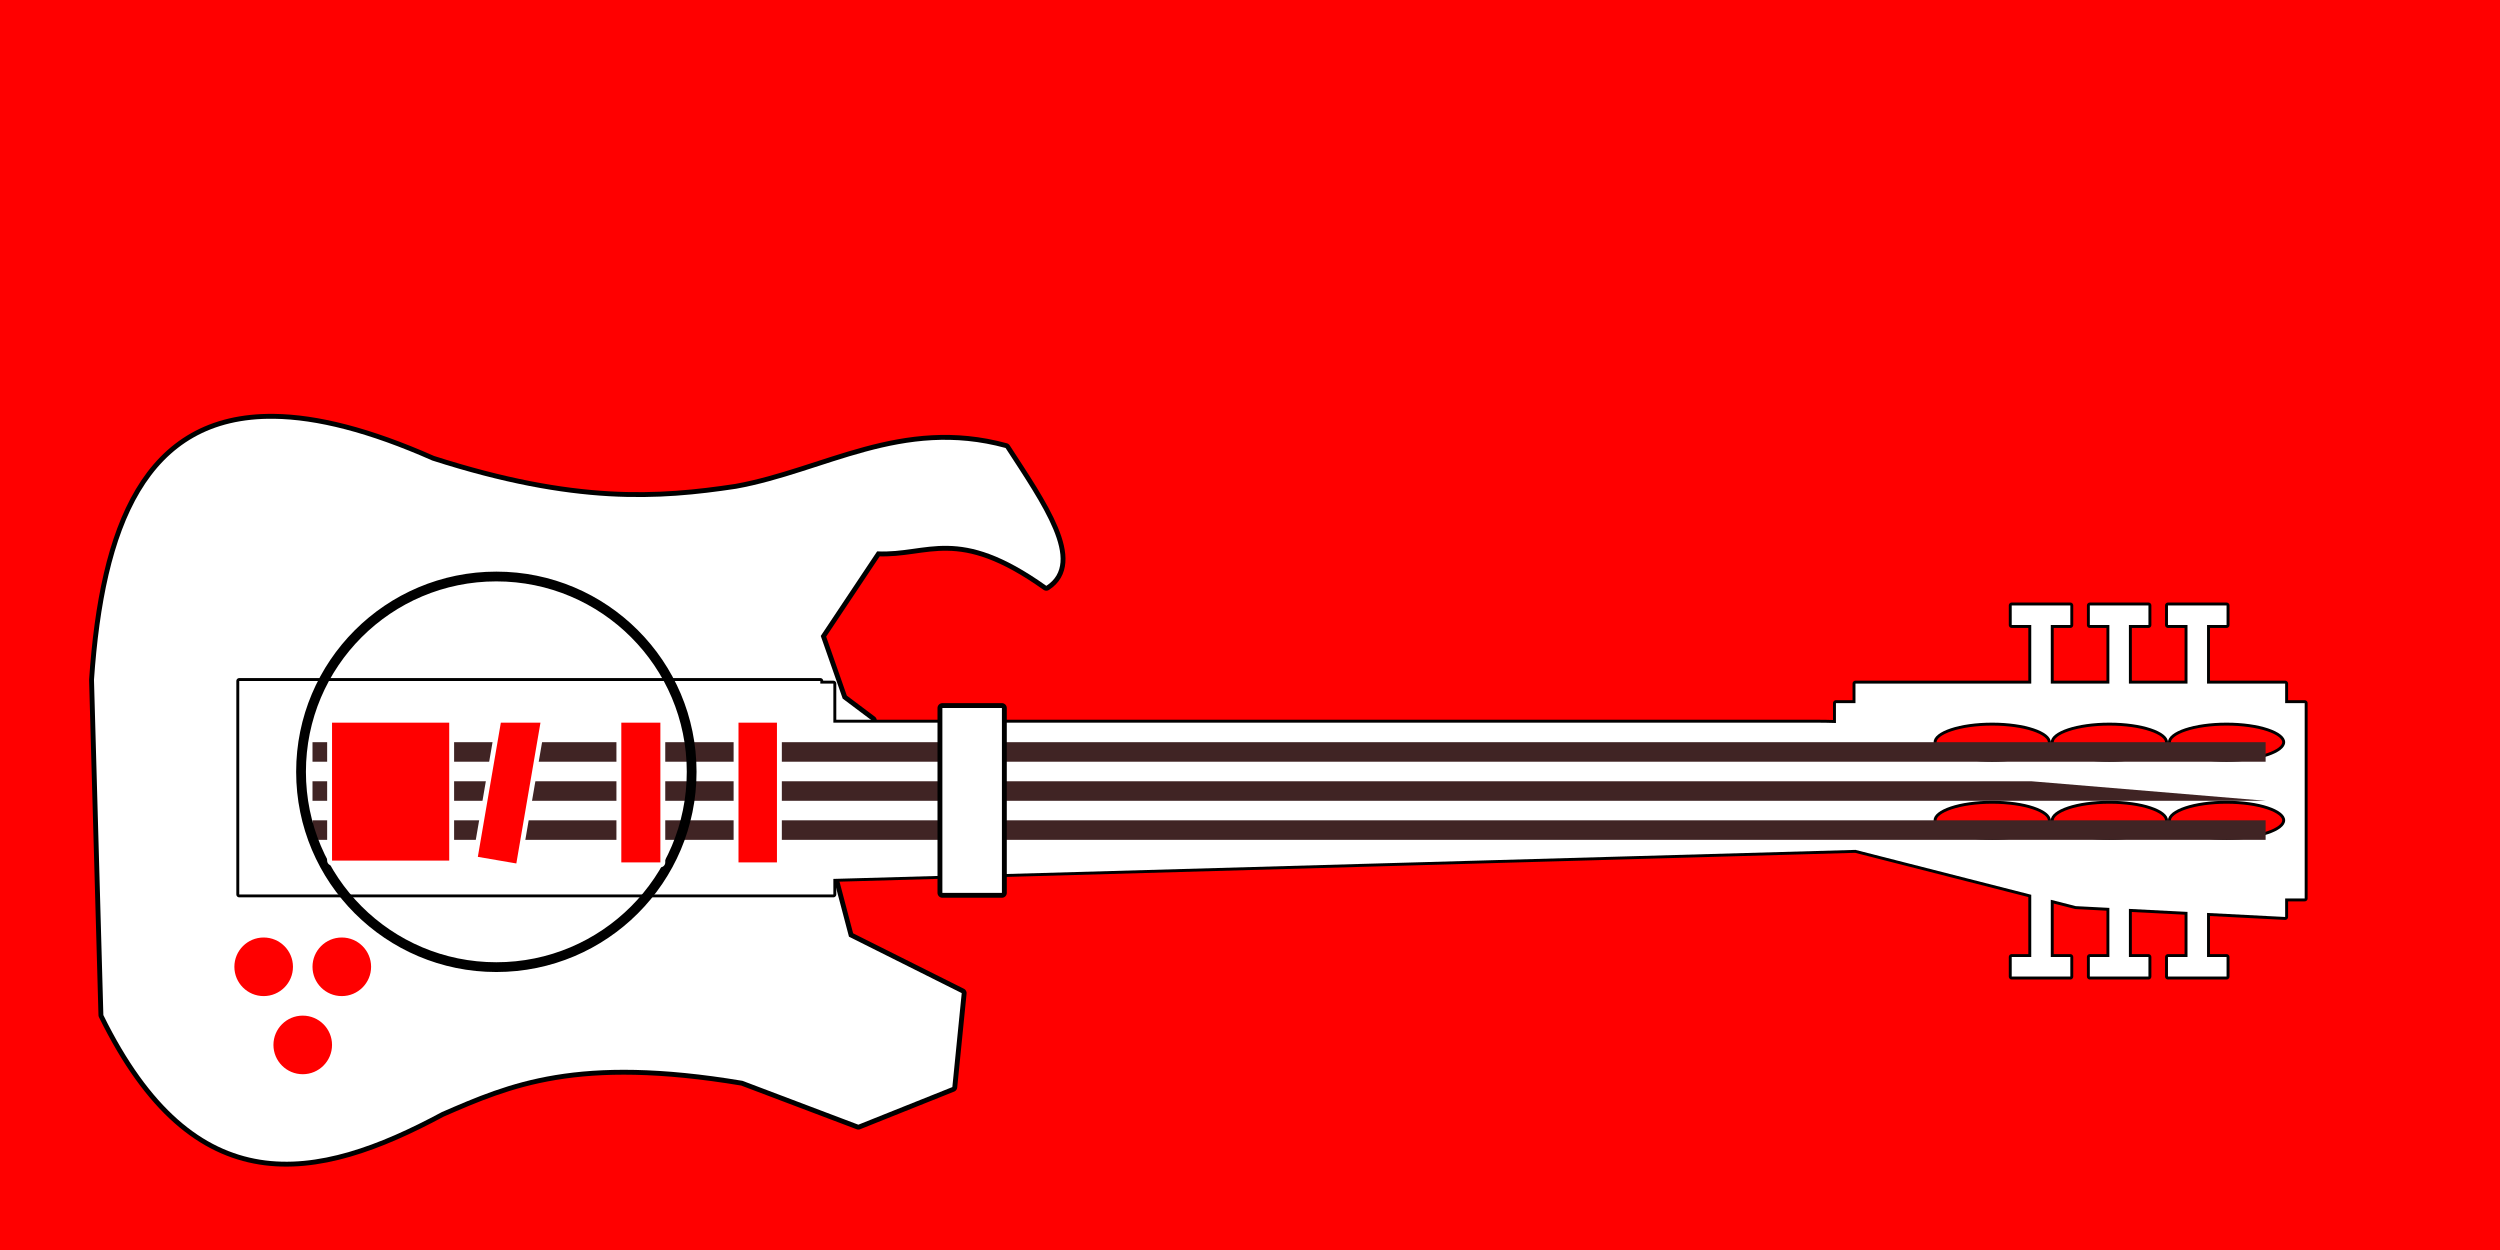
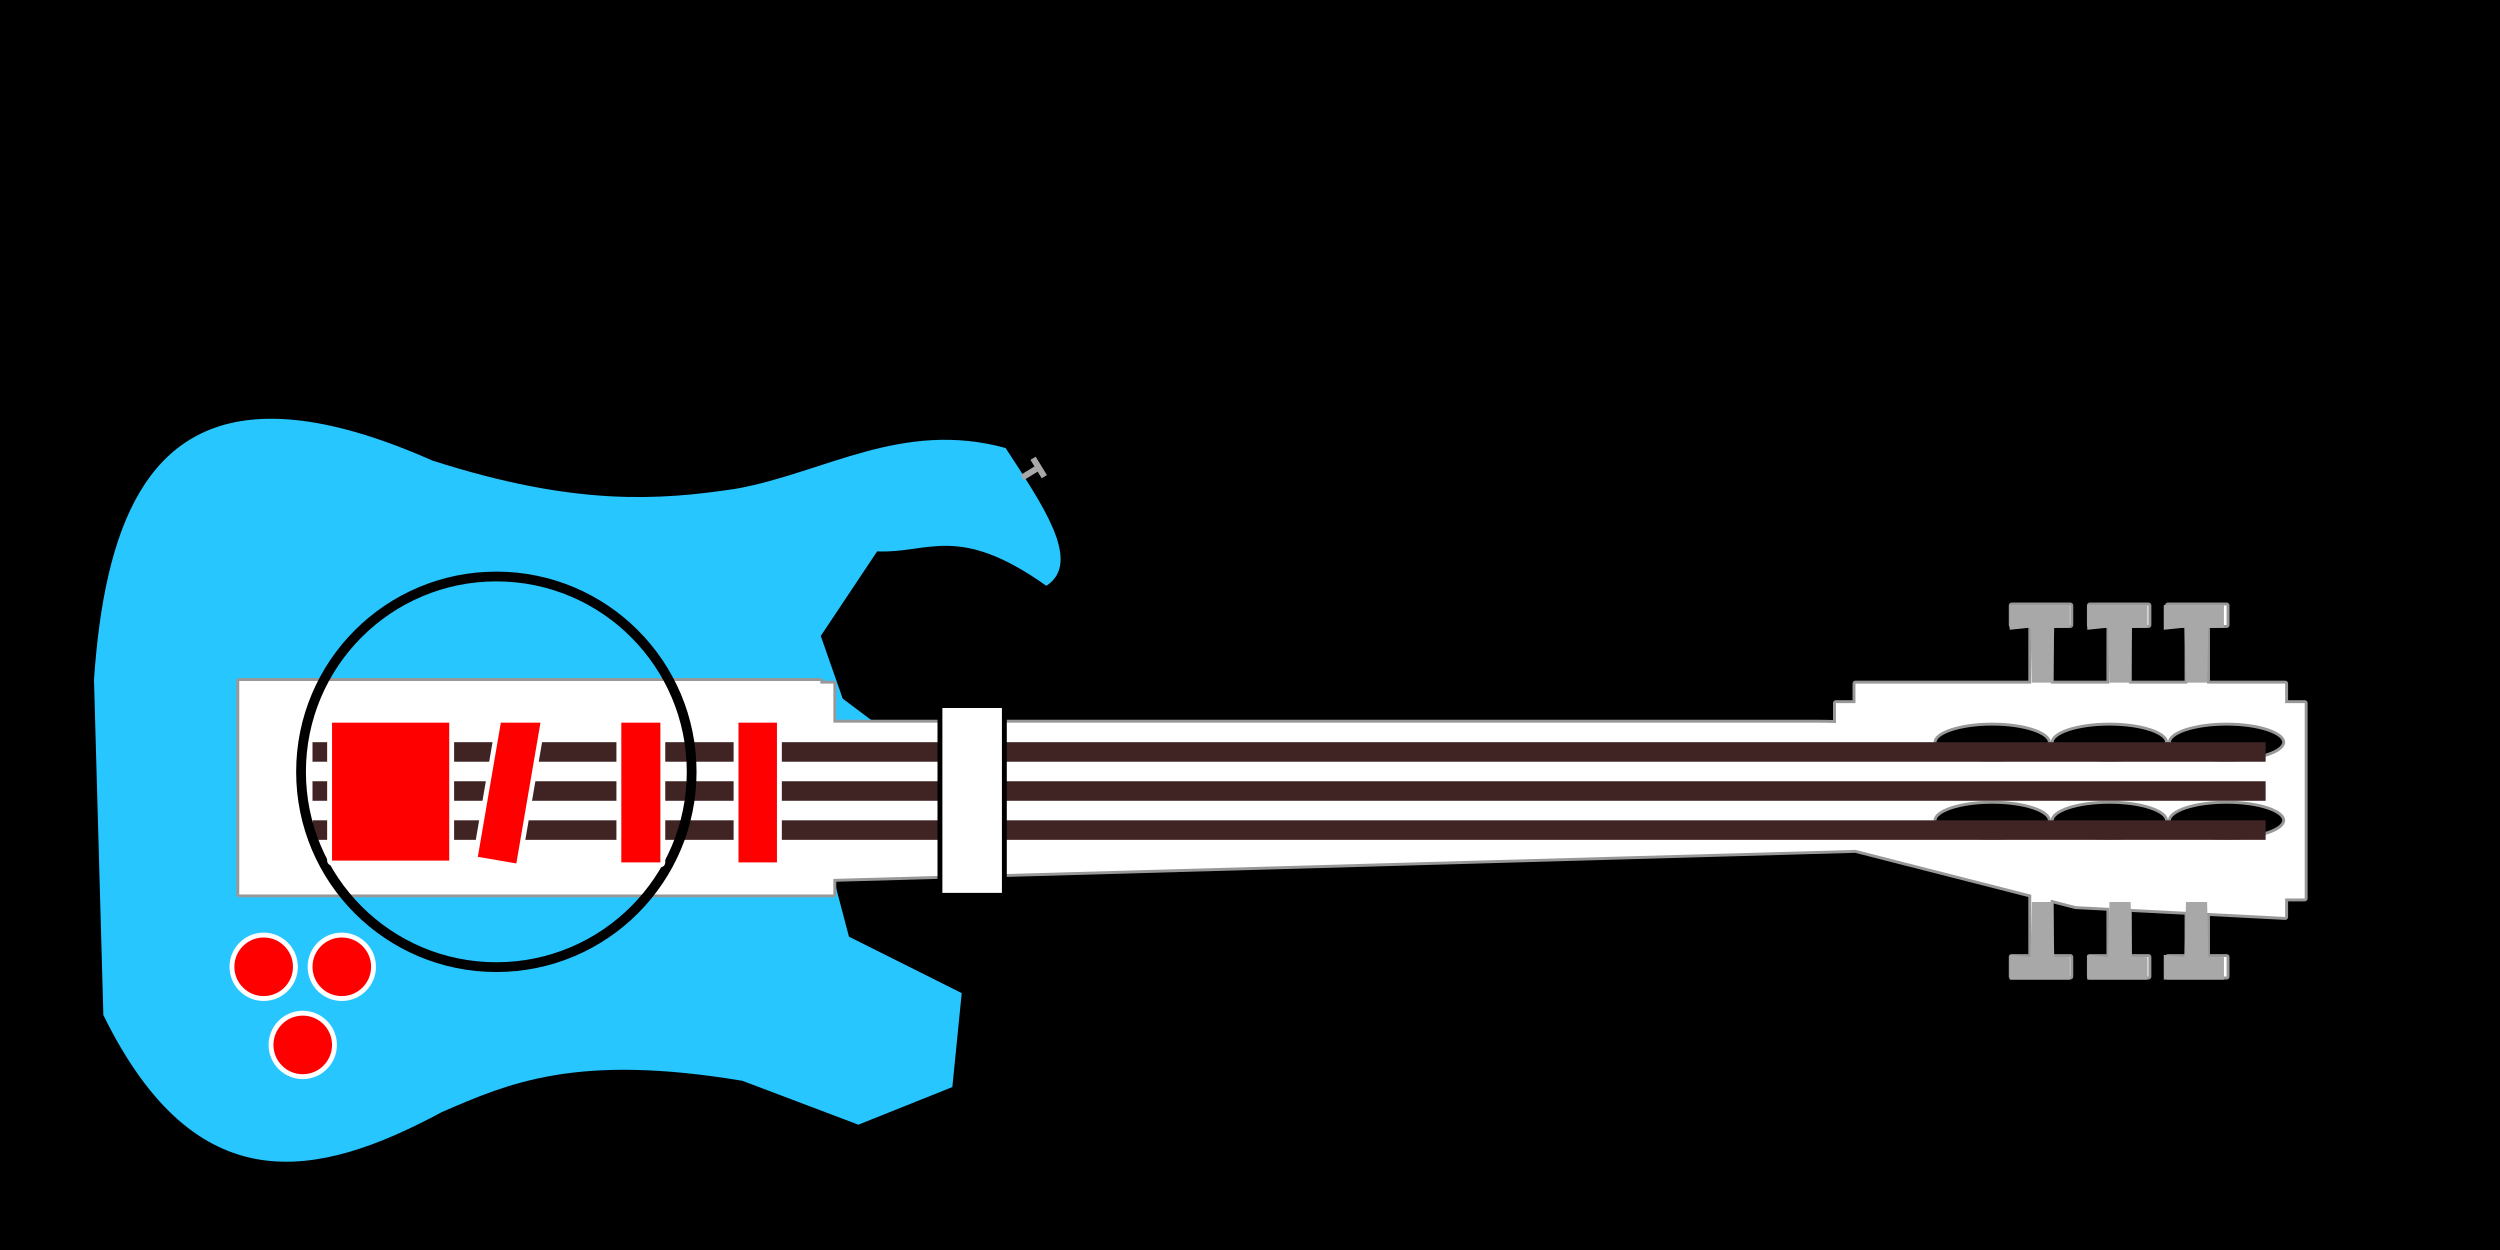
<svg xmlns="http://www.w3.org/2000/svg" version="1.1" id="svg1" width="128" height="64" viewBox="0 0 128 64" xml:space="preserve">
-   <rect style="fill:#ff0000;fill-opacity:1;stroke-width:0.3;stroke-linecap:round;stroke-linejoin:round;stroke-miterlimit:0;paint-order:markers stroke fill" id="rect29" width="128" height="64" x="0" y="0" />
-   <path id="path2" style="fill:#ffffff;fill-opacity:1;stroke:#000000;stroke-width:0.5;stroke-linecap:round;stroke-linejoin:round;stroke-miterlimit:0;paint-order:markers stroke fill" d="M 14.031,21.441 C 7.493,21.356 5.345,27.022 4.812,34.807 l 0.48,17.164 c 4.742,9.661 10.889,8.432 17.324,4.971 3.468,-1.506 6.922,-3.019 15.398,-1.604 l 5.934,2.246 4.812,-1.926 0.48,-4.811 -5.773,-2.889 -0.803,-3.047 0.051,-0.16 h -0.852 v -7.859 h 2.779 l -1.496,-1.123 -1.123,-3.209 2.887,-4.33 c 2.6,0.128 4.122,-1.468 8.662,1.764 1.872,-1.211 -0.225,-4.186 -2.086,-7.057 -5.313,-1.45 -9.24,1.261 -13.795,2.086 -3.955,0.596 -8.235,0.906 -15.559,-1.445 C 18.877,22.137 16.211,21.47 14.031,21.441 Z M 17,37 h 6 v 7.064 h -6 z m 8.643,0 h 2.029 l -1.236,7.209 -1.971,-0.338 z m 6.168,0 h 2 v 7.156 h -2 z m 6,0 h 1.969 v 7.156 h -1.969 z M 13.5,48 C 14.328,48 15,48.672 15,49.5 15,50.328 14.328,51 13.5,51 12.672,51 12,50.328 12,49.5 12,48.672 12.672,48 13.5,48 Z m 4,0 C 18.328,48 19,48.672 19,49.5 19,50.328 18.328,51 17.5,51 16.672,51 16,50.328 16,49.5 16,48.672 16.672,48 17.5,48 Z m -2,4 C 16.328,52 17,52.672 17,53.5 17,54.328 16.328,55 15.5,55 14.672,55 14,54.328 14,53.5 14,52.672 14.672,52 15.5,52 Z" />
-   <path id="rect1" style="fill:#ffffff;fill-opacity:1;stroke:#000000;stroke-width:0.3;stroke-linecap:round;stroke-linejoin:round;stroke-miterlimit:0;stroke-opacity:1;paint-order:markers stroke fill" d="m 103,31 v 1 h 1 v 3 h -9 v 1 h -1 v 1.018 C 93.643,37.005 93.28,37 92.912,37 H 54 49 42.668 V 35 H 42 V 34.867 H 12.25 V 45.795 H 42.668 V 45 L 95,43.514 104,45.812 V 49 h -1 v 1 h 3 v -1 h -1 v -2.932 l 1.277,0.326 L 108,46.484 V 49 h -1 v 1 h 3 v -1 h -1 v -2.465 l 3,0.154 V 49 h -1 v 1 h 3 v -1 h -1 v -2.258 l 4,0.207 V 46 h 1 V 36 h -1 v -1 h -4 v -3 h 1 v -1 h -3 v 1 h 1 v 3 h -3 v -3 h 1 v -1 h -3 v 1 h 1 v 3 h -3 v -3 h 1 v -1 z m -86,6 h 6 v 7.064 h -6 z m 8.643,0 h 2.029 l -1.236,7.209 -1.971,-0.338 z m 6.168,0 h 2 v 7.156 h -2 z m 6,0 h 2 v 7.156 h -2 z M 102,37 c 1.657,0 3,0.448 3,1 0,-0.552 1.343,-1 3,-1 1.657,0 3,0.448 3,1 0,-0.552 1.343,-1 3,-1 1.657,0 3,0.448 3,1 0,0.552 -1.343,1 -3,1 -1.657,0 -3,-0.448 -3,-1 0,0.552 -1.343,1 -3,1 -1.657,0 -3,-0.448 -3,-1 0,0.552 -1.343,1 -3,1 -1.657,0 -3,-0.448 -3,-1 0,-0.552 1.343,-1 3,-1 z m 0,4 c 1.657,0 3,0.448 3,1 0,-0.552 1.343,-1 3,-1 1.657,0 3,0.448 3,1 0,-0.552 1.343,-1 3,-1 1.657,0 3,0.448 3,1 0,0.552 -1.343,1 -3,1 -1.657,0 -3,-0.448 -3,-1 0,0.552 -1.343,1 -3,1 -1.657,0 -3,-0.448 -3,-1 0,0.552 -1.343,1 -3,1 -1.657,0 -3,-0.448 -3,-1 0,-0.552 1.343,-1 3,-1 z" />
+   <defs id="defs1" />
+   <rect style="fill:#000000;fill-opacity:1;stroke-width:0.3;stroke-linecap:round;stroke-linejoin:round;stroke-miterlimit:0;paint-order:markers stroke fill" id="rect29" width="128" height="64" x="0" y="0" />
+   <path id="path2" style="fill:#27c6ff;fill-opacity:1;stroke:#000000;stroke-width:0.5;stroke-linecap:round;stroke-linejoin:round;stroke-miterlimit:0;paint-order:markers stroke fill" d="M 14.031,21.441 C 7.493,21.356 5.345,27.022 4.812,34.807 l 0.48,17.164 c 4.742,9.661 10.889,8.432 17.324,4.971 3.468,-1.506 6.922,-3.019 15.398,-1.604 l 5.934,2.246 4.812,-1.926 0.48,-4.811 -5.773,-2.889 -0.803,-3.047 0.051,-0.16 h -0.852 v -7.859 h 2.779 l -1.496,-1.123 -1.123,-3.209 2.887,-4.33 c 2.6,0.128 4.122,-1.468 8.662,1.764 1.872,-1.211 -0.225,-4.186 -2.086,-7.057 -5.313,-1.45 -9.24,1.261 -13.795,2.086 -3.955,0.596 -8.235,0.906 -15.559,-1.445 C 18.877,22.137 16.211,21.47 14.031,21.441 Z M 17,37 h 6 v 7.064 h -6 z m 8.643,0 h 2.029 l -1.236,7.209 -1.971,-0.338 z m 6.168,0 h 2 v 7.156 h -2 z m 6,0 h 1.969 v 7.156 h -1.969 z M 13.5,48 C 14.328,48 15,48.672 15,49.5 15,50.328 14.328,51 13.5,51 12.672,51 12,50.328 12,49.5 12,48.672 12.672,48 13.5,48 Z m 4,0 C 18.328,48 19,48.672 19,49.5 19,50.328 18.328,51 17.5,51 16.672,51 16,50.328 16,49.5 16,48.672 16.672,48 17.5,48 Z m -2,4 C 16.328,52 17,52.672 17,53.5 17,54.328 16.328,55 15.5,55 14.672,55 14,54.328 14,53.5 14,52.672 14.672,52 15.5,52 Z" />
+   <path id="rect1" style="fill:#ffffff;fill-opacity:1;stroke:#989898;stroke-width:0.3;stroke-linecap:round;stroke-linejoin:round;stroke-miterlimit:0;stroke-opacity:1;paint-order:markers stroke fill" d="m 103,31 v 1 h 1 v 3 h -9 v 1 h -1 v 1.018 C 93.643,37.005 93.28,37 92.912,37 H 54 49 42.668 V 35 H 42 V 34.867 H 12.25 V 45.795 H 42.668 V 45 L 95,43.514 104,45.812 V 49 h -1 v 1 h 3 v -1 h -1 v -2.932 l 1.277,0.326 L 108,46.484 V 49 h -1 v 1 h 3 v -1 h -1 v -2.465 l 3,0.154 V 49 h -1 v 1 h 3 v -1 h -1 v -2.258 l 4,0.207 V 46 h 1 V 36 h -1 v -1 h -4 v -3 h 1 v -1 h -3 v 1 h 1 v 3 h -3 v -3 h 1 v -1 h -3 v 1 h 1 v 3 h -3 v -3 h 1 v -1 z m -86,6 h 6 v 7.064 h -6 z m 8.643,0 h 2.029 l -1.236,7.209 -1.971,-0.338 z m 6.168,0 h 2 v 7.156 h -2 z m 6,0 h 2 v 7.156 h -2 z M 102,37 c 1.657,0 3,0.448 3,1 0,-0.552 1.343,-1 3,-1 1.657,0 3,0.448 3,1 0,-0.552 1.343,-1 3,-1 1.657,0 3,0.448 3,1 0,0.552 -1.343,1 -3,1 -1.657,0 -3,-0.448 -3,-1 0,0.552 -1.343,1 -3,1 -1.657,0 -3,-0.448 -3,-1 0,0.552 -1.343,1 -3,1 -1.657,0 -3,-0.448 -3,-1 0,-0.552 1.343,-1 3,-1 z m 0,4 c 1.657,0 3,0.448 3,1 0,-0.552 1.343,-1 3,-1 1.657,0 3,0.448 3,1 0,-0.552 1.343,-1 3,-1 1.657,0 3,0.448 3,1 0,0.552 -1.343,1 -3,1 -1.657,0 -3,-0.448 -3,-1 0,0.552 -1.343,1 -3,1 -1.657,0 -3,-0.448 -3,-1 0,0.552 -1.343,1 -3,1 -1.657,0 -3,-0.448 -3,-1 0,-0.552 1.343,-1 3,-1 z" />
  <path style="fill:#402424;fill-opacity:{{ripple-even}};stroke-width:0.3;stroke-linecap:round;stroke-linejoin:round;stroke-miterlimit:0;paint-order:markers stroke fill" d="m 16,42 v 1 h 100 v -1 z" id="ripple-02-odd" />
-   <path style="fill:#402424;fill-opacity:{{blink-even}};stroke-width:0.3;stroke-linecap:round;stroke-linejoin:round;stroke-miterlimit:0;paint-order:markers stroke fill" d="m 16,40 v 1 h 100 l -12,-1 z" id="ripple-01-even" />
+   <path style="fill:#402424;;fill-opacity:{{blink-even}};stroke-width:0.3;stroke-linecap:round;stroke-linejoin:round;stroke-miterlimit:0;paint-order:markers stroke fill" d="m 16,40 v 1 h 100 v -1 z" id="ripple-01-even" />
  <path style="fill:#402424;fill-opacity:{{ripple-odd}};stroke-width:0.3;stroke-linecap:round;stroke-linejoin:round;stroke-miterlimit:0;paint-order:markers stroke fill" d="m 16,38 v 1 h 100 v -1 z" id="ripple-01-odd" />
  <circle style="fill:none;fill-opacity:1;stroke:#000000;stroke-width:0.5;stroke-linecap:round;stroke-linejoin:round;stroke-miterlimit:0;stroke-dasharray:none;stroke-opacity:1;paint-order:markers stroke fill" id="path30" cx="25.413" cy="39.517" r="10" />
  <rect style="fill:#ffffff;stroke:#000000;stroke-width:0.5;stroke-linecap:round;stroke-linejoin:round;stroke-miterlimit:0;paint-order:markers stroke fill" transform="translate({{progress-arc}}, 0)" id="progress-pct" width="3.048" height="9.465" x="48.25" y="36.25" />
  <path id="rect3" style="fill:#ff0000;fill-opacity:1;stroke:#ffffff;stroke-width:0.5;stroke-linecap:round;stroke-linejoin:round;stroke-miterlimit:0;stroke-opacity:1;paint-order:markers stroke fill" d="m 17,37 v 7.064 h 6 V 37 Z m 8.643,0 -1.178,6.871 1.971,0.338 L 27.672,37 Z m 6.168,0 v 7.156 h 2 V 37 Z m 6,0 v 7.156 h 1.969 V 37 Z M 13.5,48 C 12.672,48 12,48.672 12,49.5 12,50.328 12.672,51 13.5,51 14.328,51 15,50.328 15,49.5 15,48.672 14.328,48 13.5,48 Z m 4,0 C 16.672,48 16,48.672 16,49.5 16,50.328 16.672,51 17.5,51 18.328,51 19,50.328 19,49.5 19,48.672 18.328,48 17.5,48 Z m -2,4 C 14.672,52 14,52.672 14,53.5 14,54.328 14.672,55 15.5,55 16.328,55 17,54.328 17,53.5 17,52.672 16.328,52 15.5,52 Z" />
+   <path id="rect2" style="fill:#a8a8a8;fill-opacity:1;stroke-width:1.19;stroke-linecap:square" d="m 102.895,30.979 v 1.266 l 1.064,-0.113 0.072,2.82 h 1.082 l 0.062,-2.803 0.803,-0.02 v -1.15 z m 3.975,0 -0.002,1.266 1.064,-0.113 0.072,2.82 h 1.084 l 0.06,-2.803 0.803,-0.02 v -1.15 z m 3.914,0 v 1.266 l 1.064,-0.113 0.072,2.82 h 1.082 l 0.062,-2.803 0.801,-0.02 v -1.15 z m -6.752,15.203 -0.072,2.82 -1.064,-0.113 v 1.266 h 3.084 v -1.15 l -0.803,-0.02 -0.062,-2.803 z m 3.973,0 -0.072,2.82 -1.064,-0.113 0.002,1.266 h 3.082 v -1.15 l -0.803,-0.02 -0.06,-2.803 z m 3.916,0 -0.072,2.82 -1.064,-0.113 v 1.266 h 3.082 v -1.15 l -0.801,-0.02 -0.062,-2.803 z" />
+   <path id="rect4" style="fill:#a8a8a8;fill-opacity:1;stroke:none;stroke-linecap:square;stroke-opacity:1" d="m 52.759,23.544 0.207,0.338 -0.713,0.436 0.163,0.267 0.713,-0.436 0.207,0.338 0.267,-0.163 -0.577,-0.943 z" />
</svg>
